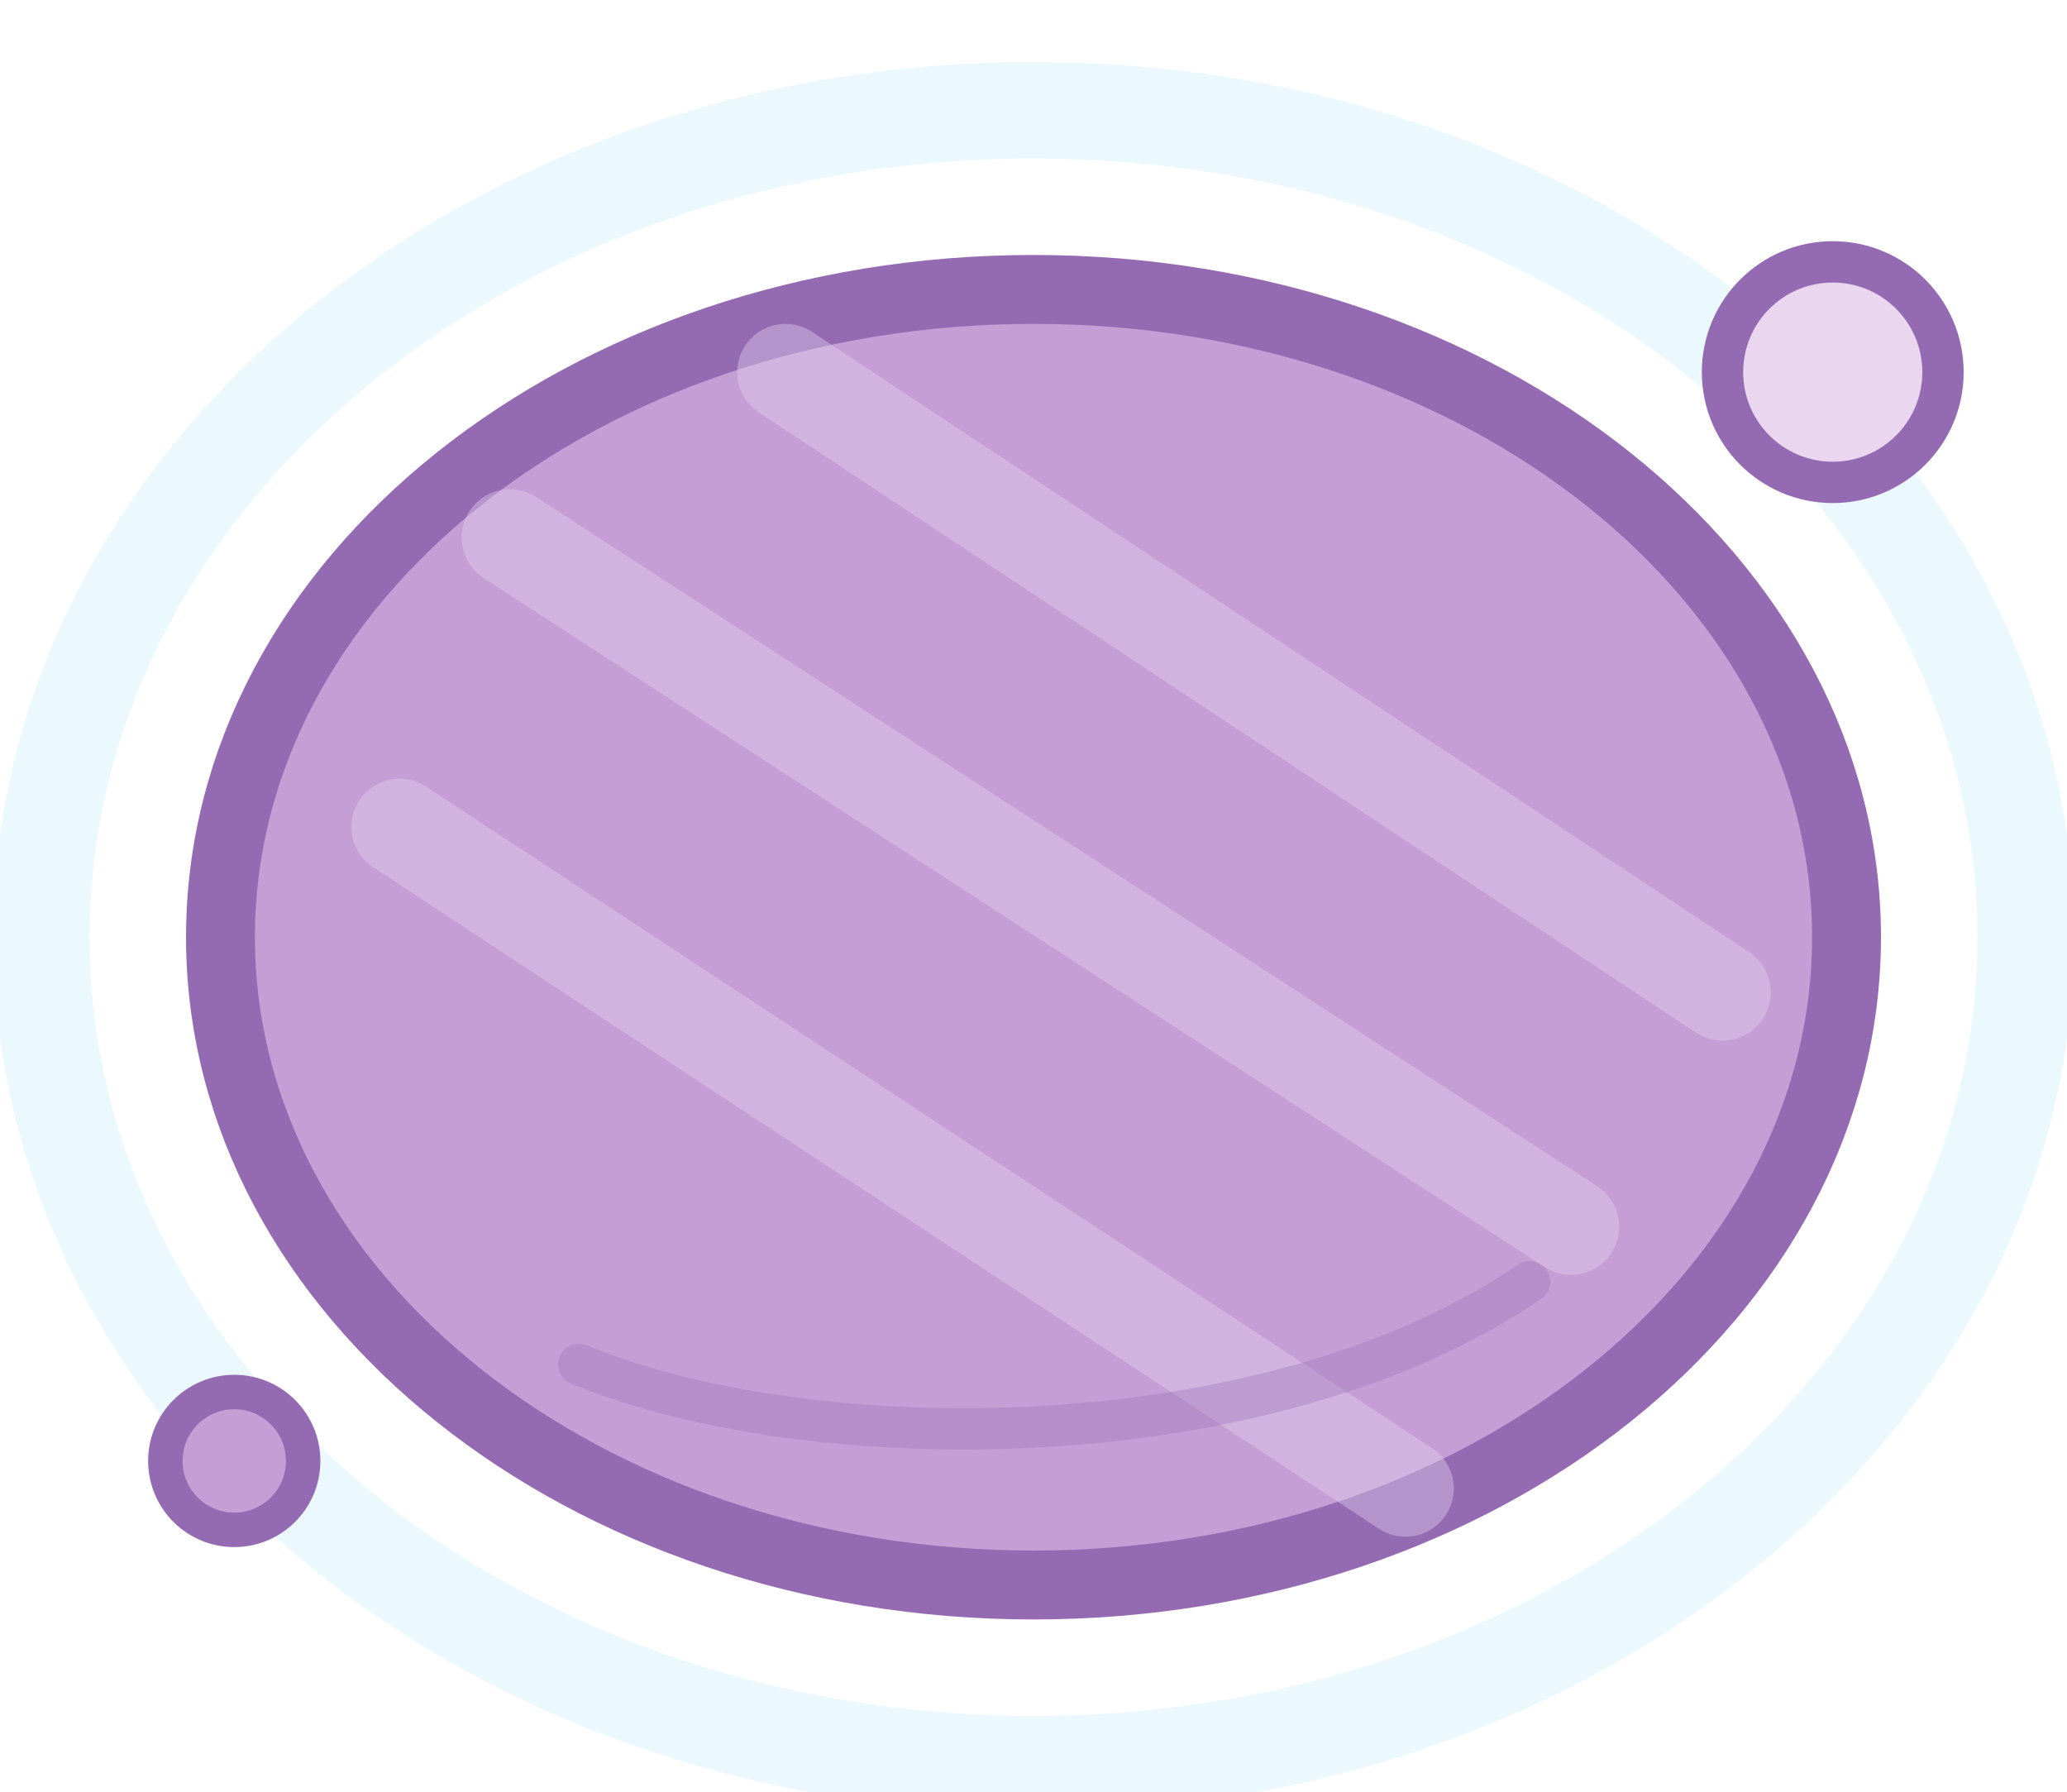
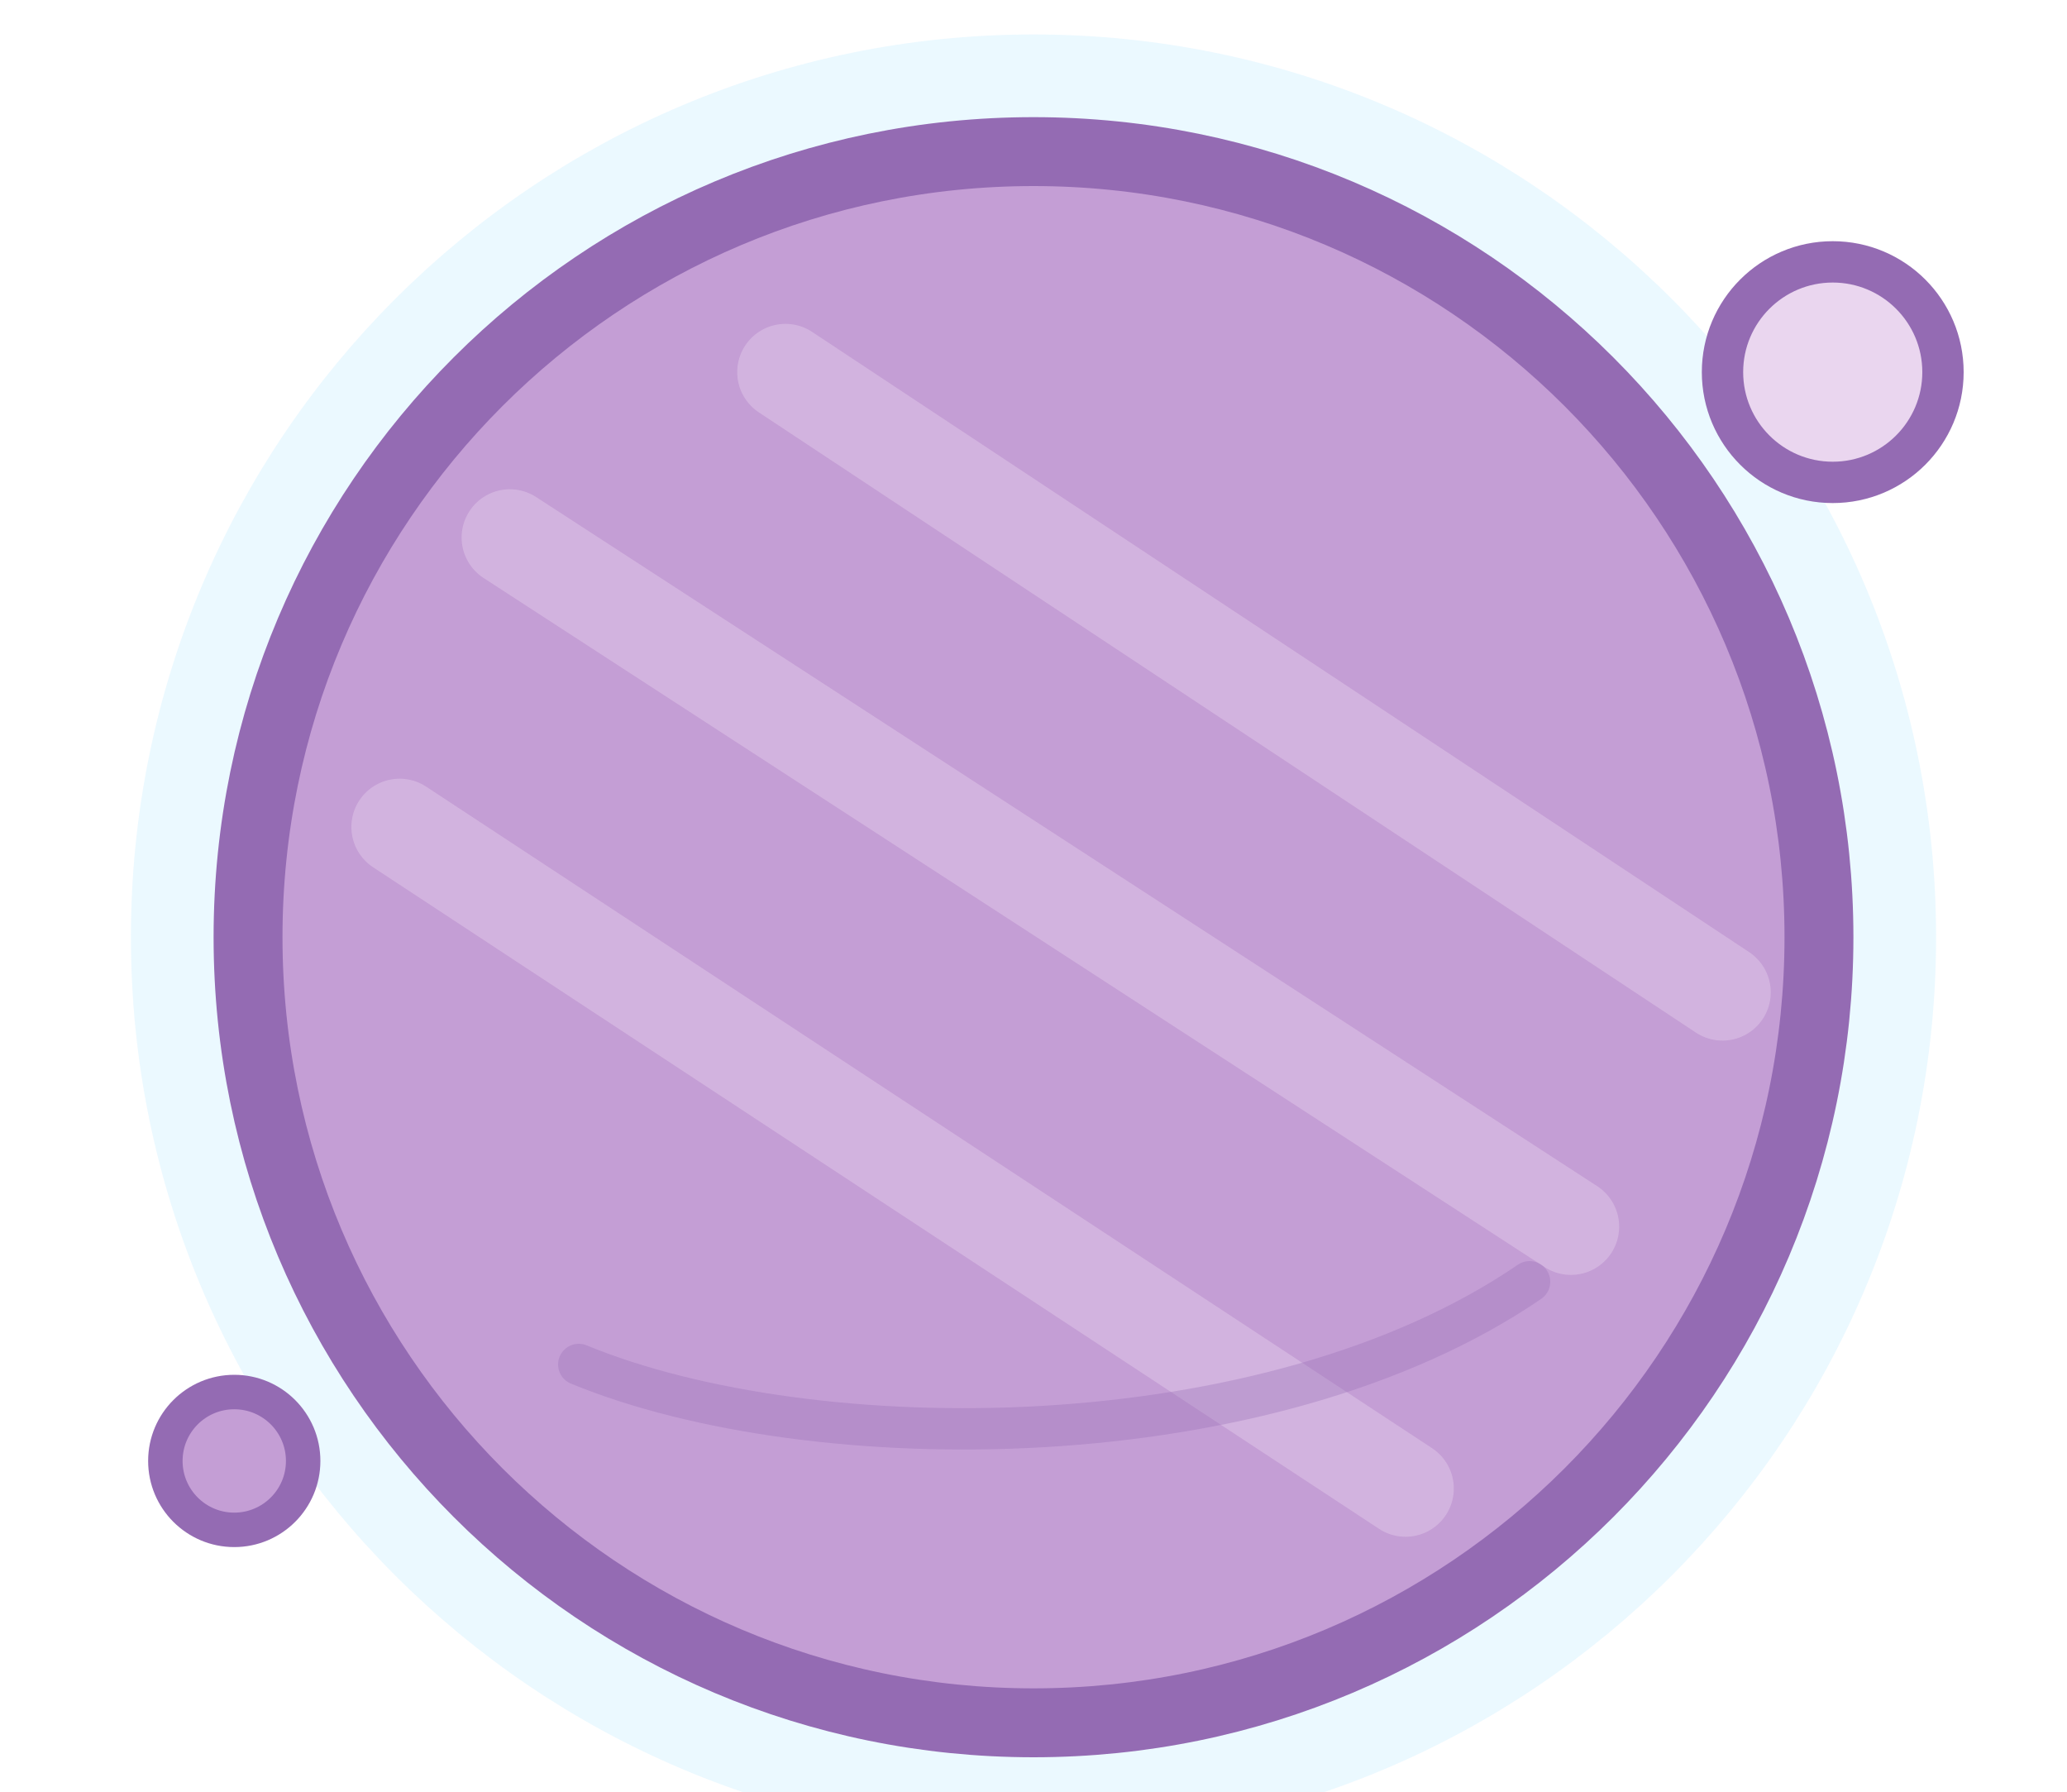
- <svg xmlns="http://www.w3.org/2000/svg" viewBox="25 15 150 130" preserveAspectRatio="xMidYMid meet" aria-hidden="true" focusable="false" class="theme-object" data-variant-silhouette="5" data-variant-palette="2" data-variant-orientation="4" data-variant-surface="5" data-variant-companion="4" data-variant-atmosphere="2" data-visual-axis="orientation" data-visual-value="4" data-visual-scope="self">
+ <svg xmlns="http://www.w3.org/2000/svg" viewBox="25 15 150 130" preserveAspectRatio="xMidYMid meet" aria-hidden="true" focusable="false" class="theme-object" data-variant-silhouette="5" data-variant-palette="2" data-variant-orientation="4" data-variant-surface="5" data-variant-companion="4" data-variant-atmosphere="2" data-visual-axis="orientation" data-visual-value="4" data-visual-scope="self" data-theme-grounding="spherical-v1">
+   <defs>
+     <clipPath id="planet-surface">
+       <circle cx="100" cy="83" r="57" />
+     </clipPath>
+   </defs>
  <g data-visual-axis="palette" data-visual-value="2">
    <g data-visual-axis="atmosphere" data-visual-value="2">
-       <ellipse cx="100" cy="83" rx="72" ry="60" fill="none" stroke="#b8e8ff" stroke-width="7" opacity=".28" />
+       <ellipse cx="100" cy="83" rx="62.0" ry="62.0" fill="none" stroke="#b8e8ff" stroke-width="7" opacity=".28" />
    </g>
    <g data-visual-axis="companion" data-visual-value="4">
      <circle cx="158" cy="42" r="8" fill="#ead6ef" stroke="#946bb3" stroke-width="3" />
      <circle cx="42" cy="121" r="5" fill="#c49ed5" stroke="#946bb3" stroke-width="2.5" />
    </g>
-     <ellipse data-visual-axis="silhouette" data-visual-value="5" data-visual-scope="self" cx="100" cy="83" rx="59" ry="47" fill="rgb(196, 158, 213)" stroke="rgb(148, 107, 179)" stroke-width="5" />
-     <g data-visual-axis="surface" data-visual-value="5" opacity=".6">
+     <ellipse data-visual-axis="silhouette" data-visual-value="5" data-visual-scope="self" cx="100" cy="83" rx="57" ry="57" fill="rgb(196, 158, 213)" stroke="rgb(148, 107, 179)" stroke-width="5" />
+     <g data-visual-axis="surface" data-visual-value="5" opacity=".6" clip-path="url(#planet-surface)">
      <path class="theme-detail" d="M62 54L139 104M54 75L127 123M82 42L150 87" fill="none" stroke="#ead6ef" stroke-width="7" stroke-linecap="round" opacity=".65" />
    </g>
-     <path class="theme-detail" d="M67 114C84 121 117 121 136 108" fill="none" stroke="#946bb3" stroke-width="3" stroke-linecap="round" opacity=".32" />
+     <path class="theme-detail" d="M67 114C84 121 117 121 136 108" fill="none" stroke="#946bb3" stroke-width="3" stroke-linecap="round" opacity=".32" clip-path="url(#planet-surface)" />
  </g>
  <rect data-theme-content-area="content" x="60" y="52" width="80" height="64" fill="none" stroke="none" />
</svg>
